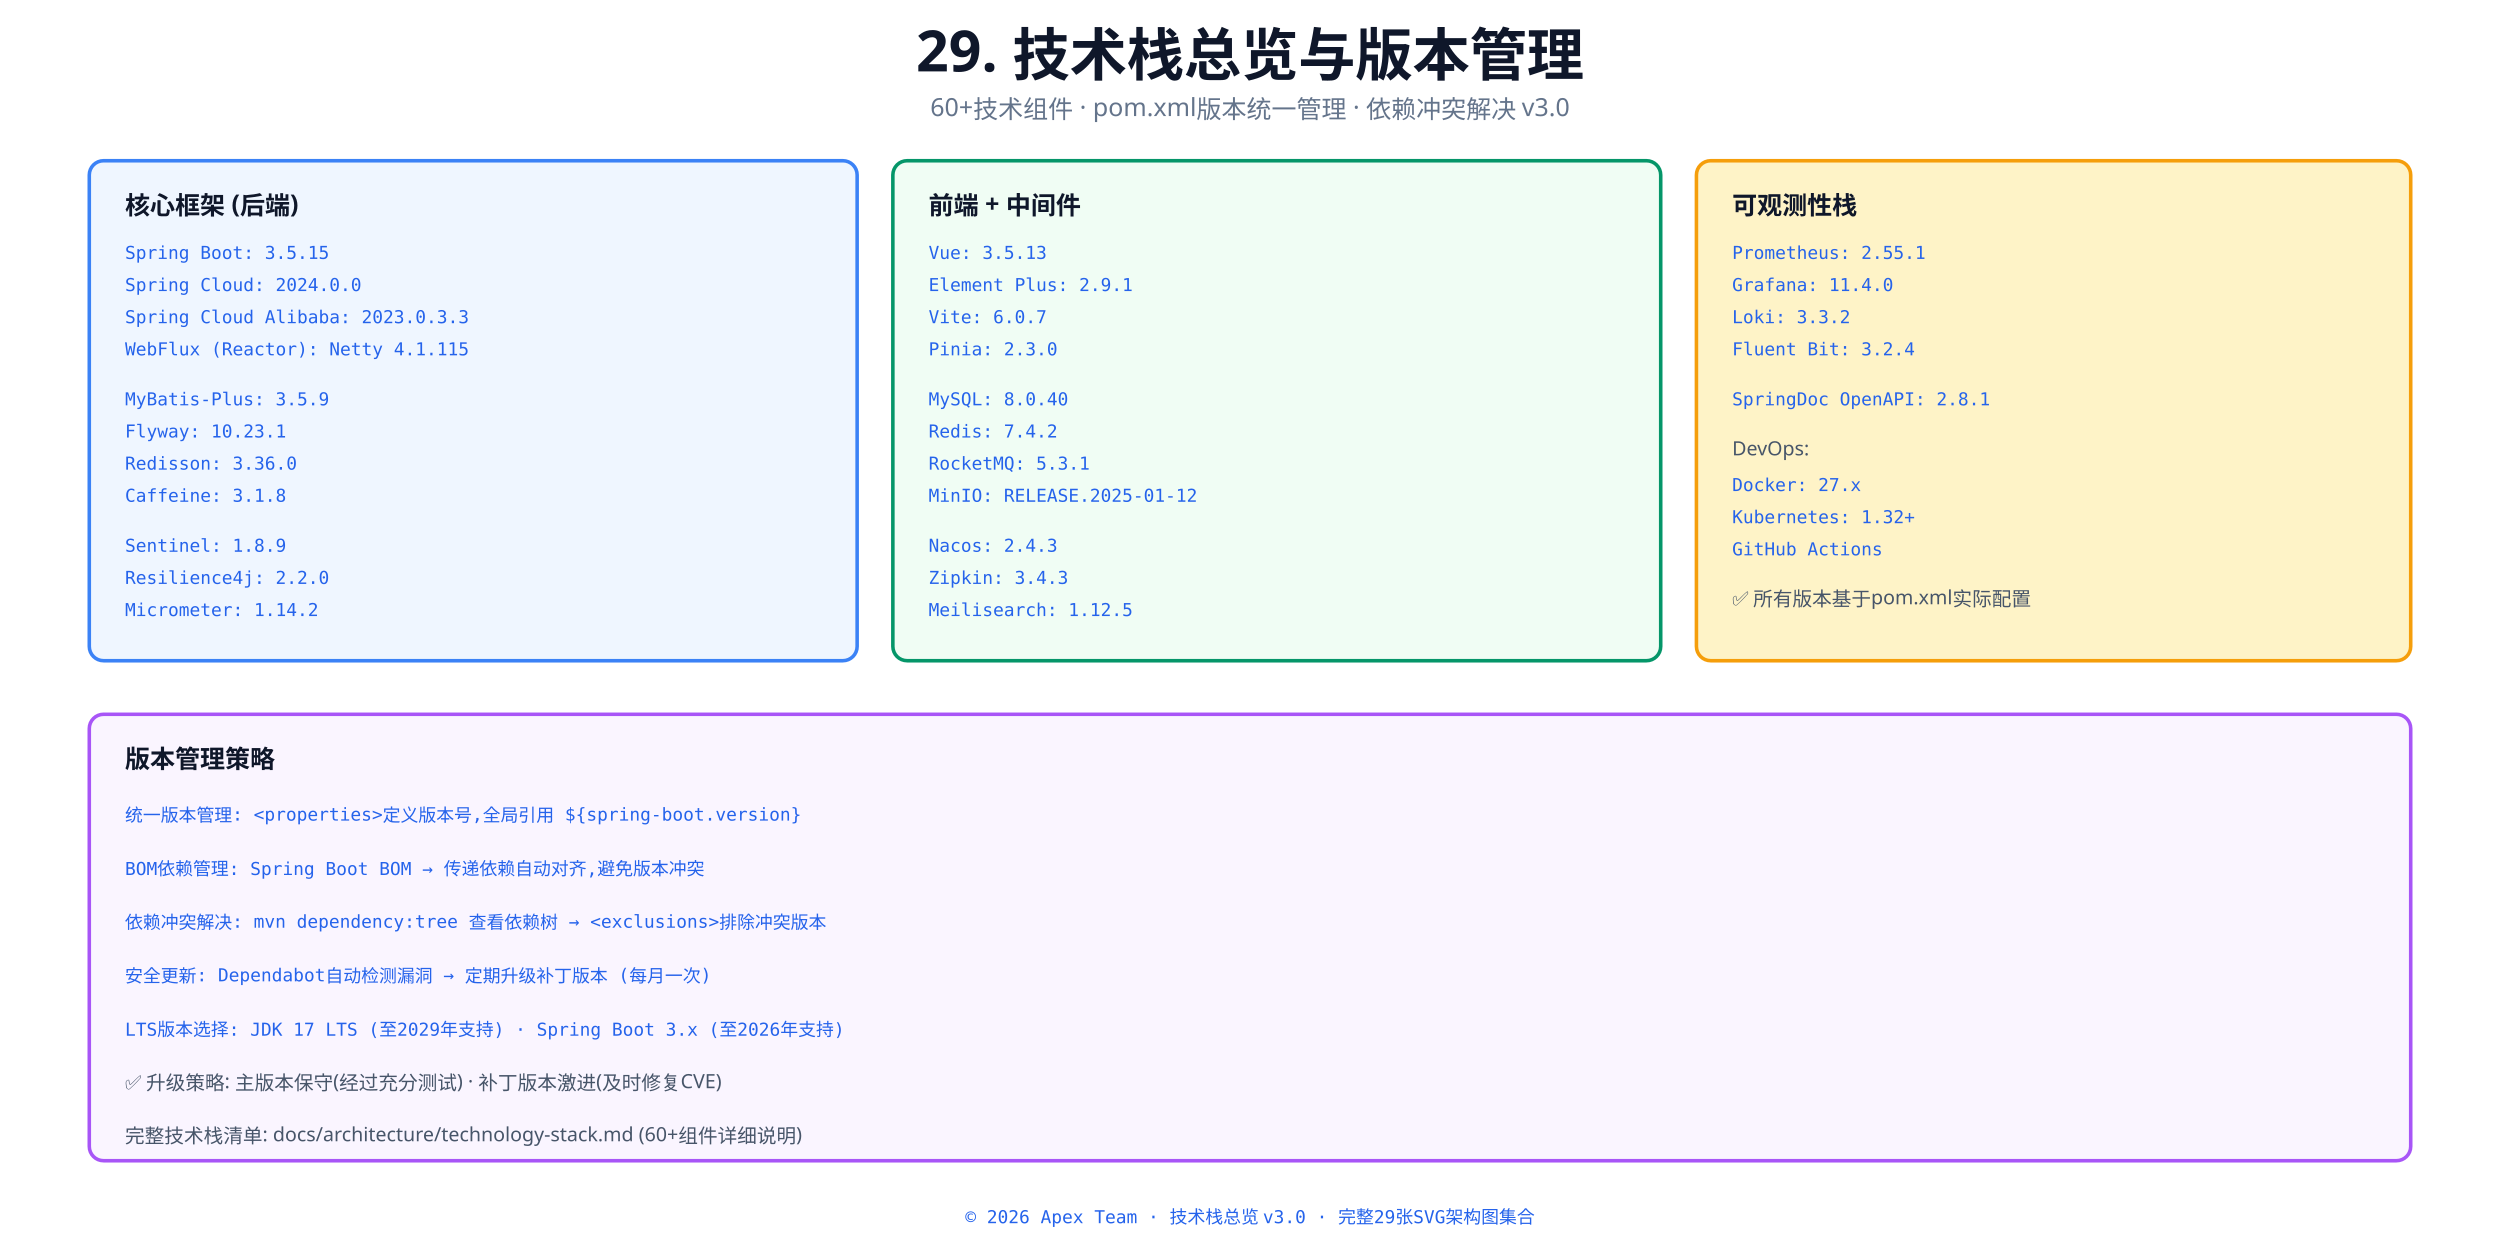
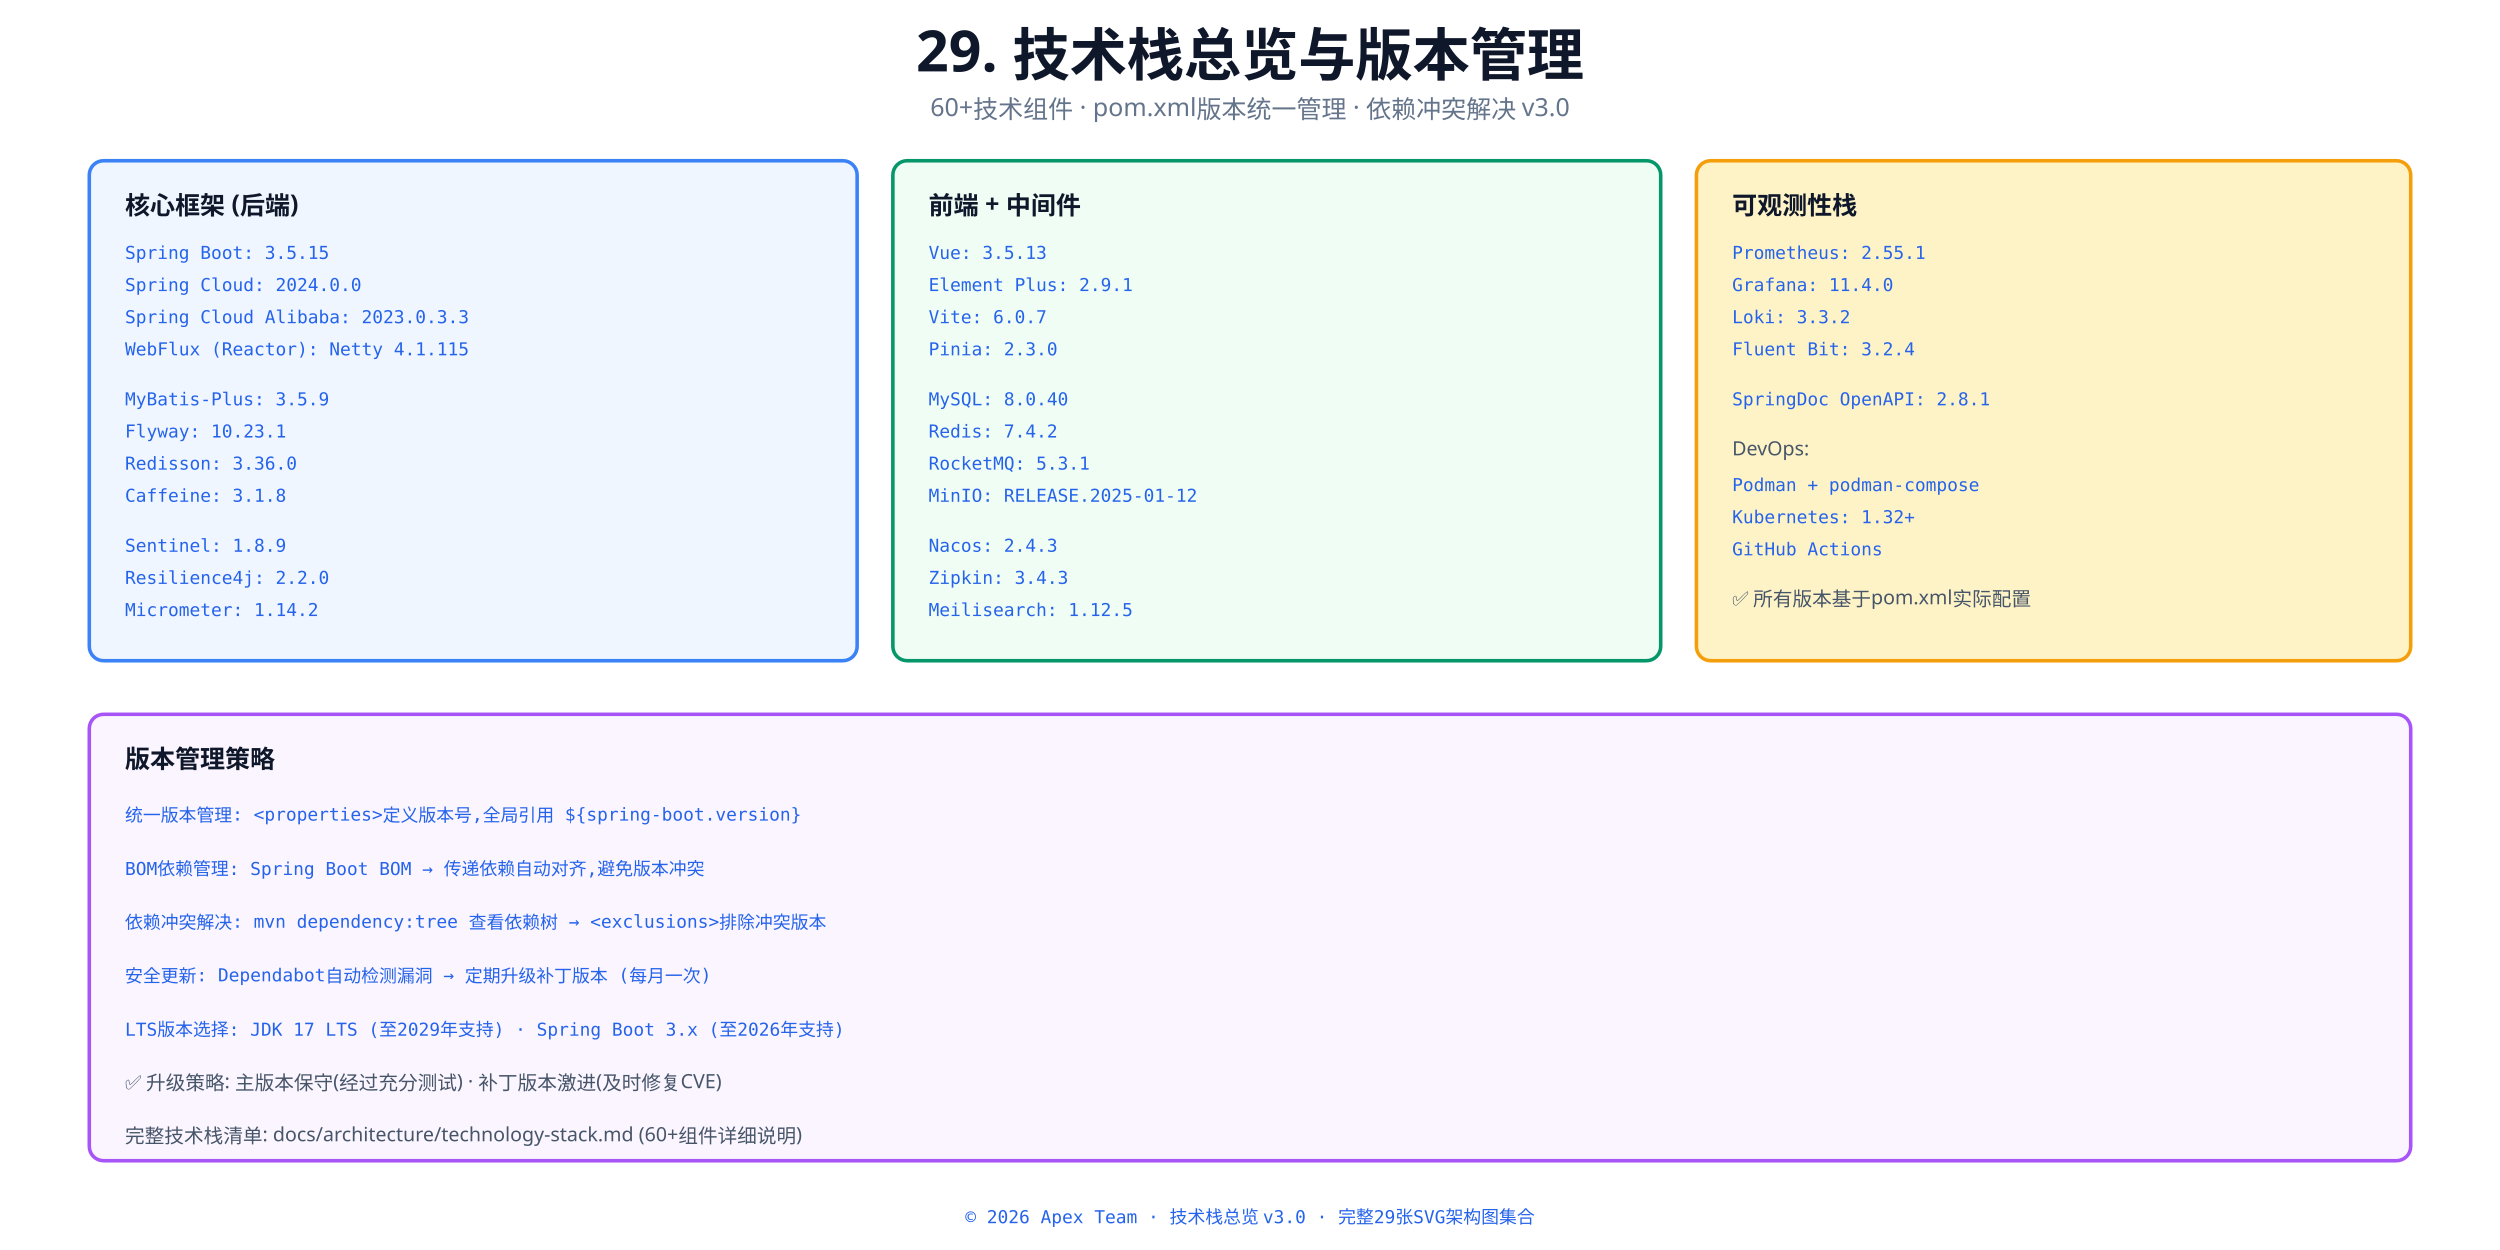
<svg xmlns="http://www.w3.org/2000/svg" viewBox="0 0 1400 700" width="1400" height="700">
  <defs>
    <style>.title{font:700 32px sans-serif;fill:#0f172a;text-anchor:middle}.subtitle{font:500 14px sans-serif;fill:#64748b;text-anchor:middle}.box-title{font:600 14px sans-serif;fill:#0f172a}.text{font:400 11px sans-serif;fill:#475569}.code{font:400 10px monospace;fill:#2563eb}</style>
  </defs>
  <rect width="1400" height="700" fill="#fff" />
  <text x="700" y="40" class="title">29. 技术栈总览与版本管理</text>
  <text x="700" y="65" class="subtitle">60+技术组件 · pom.xml版本统一管理 · 依赖冲突解决 v3.0</text>
  <rect x="50" y="90" width="430" height="280" rx="8" fill="#eff6ff" stroke="#3b82f6" stroke-width="2" />
  <text x="70" y="120" class="box-title">核心框架 (后端)</text>
  <text x="70" y="145" class="code">Spring Boot: 3.5.15</text>
  <text x="70" y="163" class="code">Spring Cloud: 2024.0.0</text>
  <text x="70" y="181" class="code">Spring Cloud Alibaba: 2023.0.3.3</text>
  <text x="70" y="199" class="code">WebFlux (Reactor): Netty 4.1.115</text>
  <text x="70" y="227" class="code">MyBatis-Plus: 3.5.9</text>
  <text x="70" y="245" class="code">Flyway: 10.23.1</text>
  <text x="70" y="263" class="code">Redisson: 3.36.0</text>
  <text x="70" y="281" class="code">Caffeine: 3.1.8</text>
  <text x="70" y="309" class="code">Sentinel: 1.8.9</text>
  <text x="70" y="327" class="code">Resilience4j: 2.2.0</text>
  <text x="70" y="345" class="code">Micrometer: 1.14.2</text>
  <rect x="500" y="90" width="430" height="280" rx="8" fill="#f0fdf4" stroke="#059669" stroke-width="2" />
  <text x="520" y="120" class="box-title">前端 + 中间件</text>
  <text x="520" y="145" class="code">Vue: 3.5.13</text>
  <text x="520" y="163" class="code">Element Plus: 2.9.1</text>
  <text x="520" y="181" class="code">Vite: 6.0.7</text>
  <text x="520" y="199" class="code">Pinia: 2.3.0</text>
  <text x="520" y="227" class="code">MySQL: 8.0.40</text>
  <text x="520" y="245" class="code">Redis: 7.4.2</text>
  <text x="520" y="263" class="code">RocketMQ: 5.3.1</text>
  <text x="520" y="281" class="code">MinIO: RELEASE.2025-01-12</text>
  <text x="520" y="309" class="code">Nacos: 2.4.3</text>
  <text x="520" y="327" class="code">Zipkin: 3.4.3</text>
  <text x="520" y="345" class="code">Meilisearch: 1.12.5</text>
  <rect x="950" y="90" width="400" height="280" rx="8" fill="#fef3c7" stroke="#f59e0b" stroke-width="2" />
  <text x="970" y="120" class="box-title">可观测性栈</text>
  <text x="970" y="145" class="code">Prometheus: 2.55.1</text>
  <text x="970" y="163" class="code">Grafana: 11.4.0</text>
  <text x="970" y="181" class="code">Loki: 3.3.2</text>
  <text x="970" y="199" class="code">Fluent Bit: 3.2.4</text>
  <text x="970" y="227" class="code">SpringDoc OpenAPI: 2.8.1</text>
  <text x="970" y="255" class="text">DevOps:</text>
-   <text x="970" y="275" class="code">Docker: 27.x</text>
+   <text x="970" y="275" class="code">Podman + podman-compose</text>
  <text x="970" y="293" class="code">Kubernetes: 1.32+</text>
  <text x="970" y="311" class="code">GitHub Actions</text>
  <text x="970" y="339" class="text">✅ 所有版本基于pom.xml实际配置</text>
  <rect x="50" y="400" width="1300" height="250" rx="8" fill="#faf5ff" stroke="#a855f7" stroke-width="2" />
  <text x="70" y="430" class="box-title">版本管理策略</text>
  <text x="70" y="460" class="code">统一版本管理: &lt;properties&gt;定义版本号,全局引用 ${spring-boot.version}</text>
  <text x="70" y="490" class="code">BOM依赖管理: Spring Boot BOM → 传递依赖自动对齐,避免版本冲突</text>
  <text x="70" y="520" class="code">依赖冲突解决: mvn dependency:tree 查看依赖树 → &lt;exclusions&gt;排除冲突版本</text>
  <text x="70" y="550" class="code">安全更新: Dependabot自动检测漏洞 → 定期升级补丁版本 (每月一次)</text>
  <text x="70" y="580" class="code">LTS版本选择: JDK 17 LTS (至2029年支持) · Spring Boot 3.x (至2026年支持)</text>
  <text x="70" y="610" class="text">✅ 升级策略: 主版本保守(经过充分测试) · 补丁版本激进(及时修复CVE)</text>
  <text x="70" y="640" class="text">完整技术栈清单: docs/architecture/technology-stack.md (60+组件详细说明)</text>
  <text x="700" y="685" class="code" text-anchor="middle">© 2026 Apex Team · 技术栈总览 v3.0 · 完整29张SVG架构图集合</text>
</svg>
